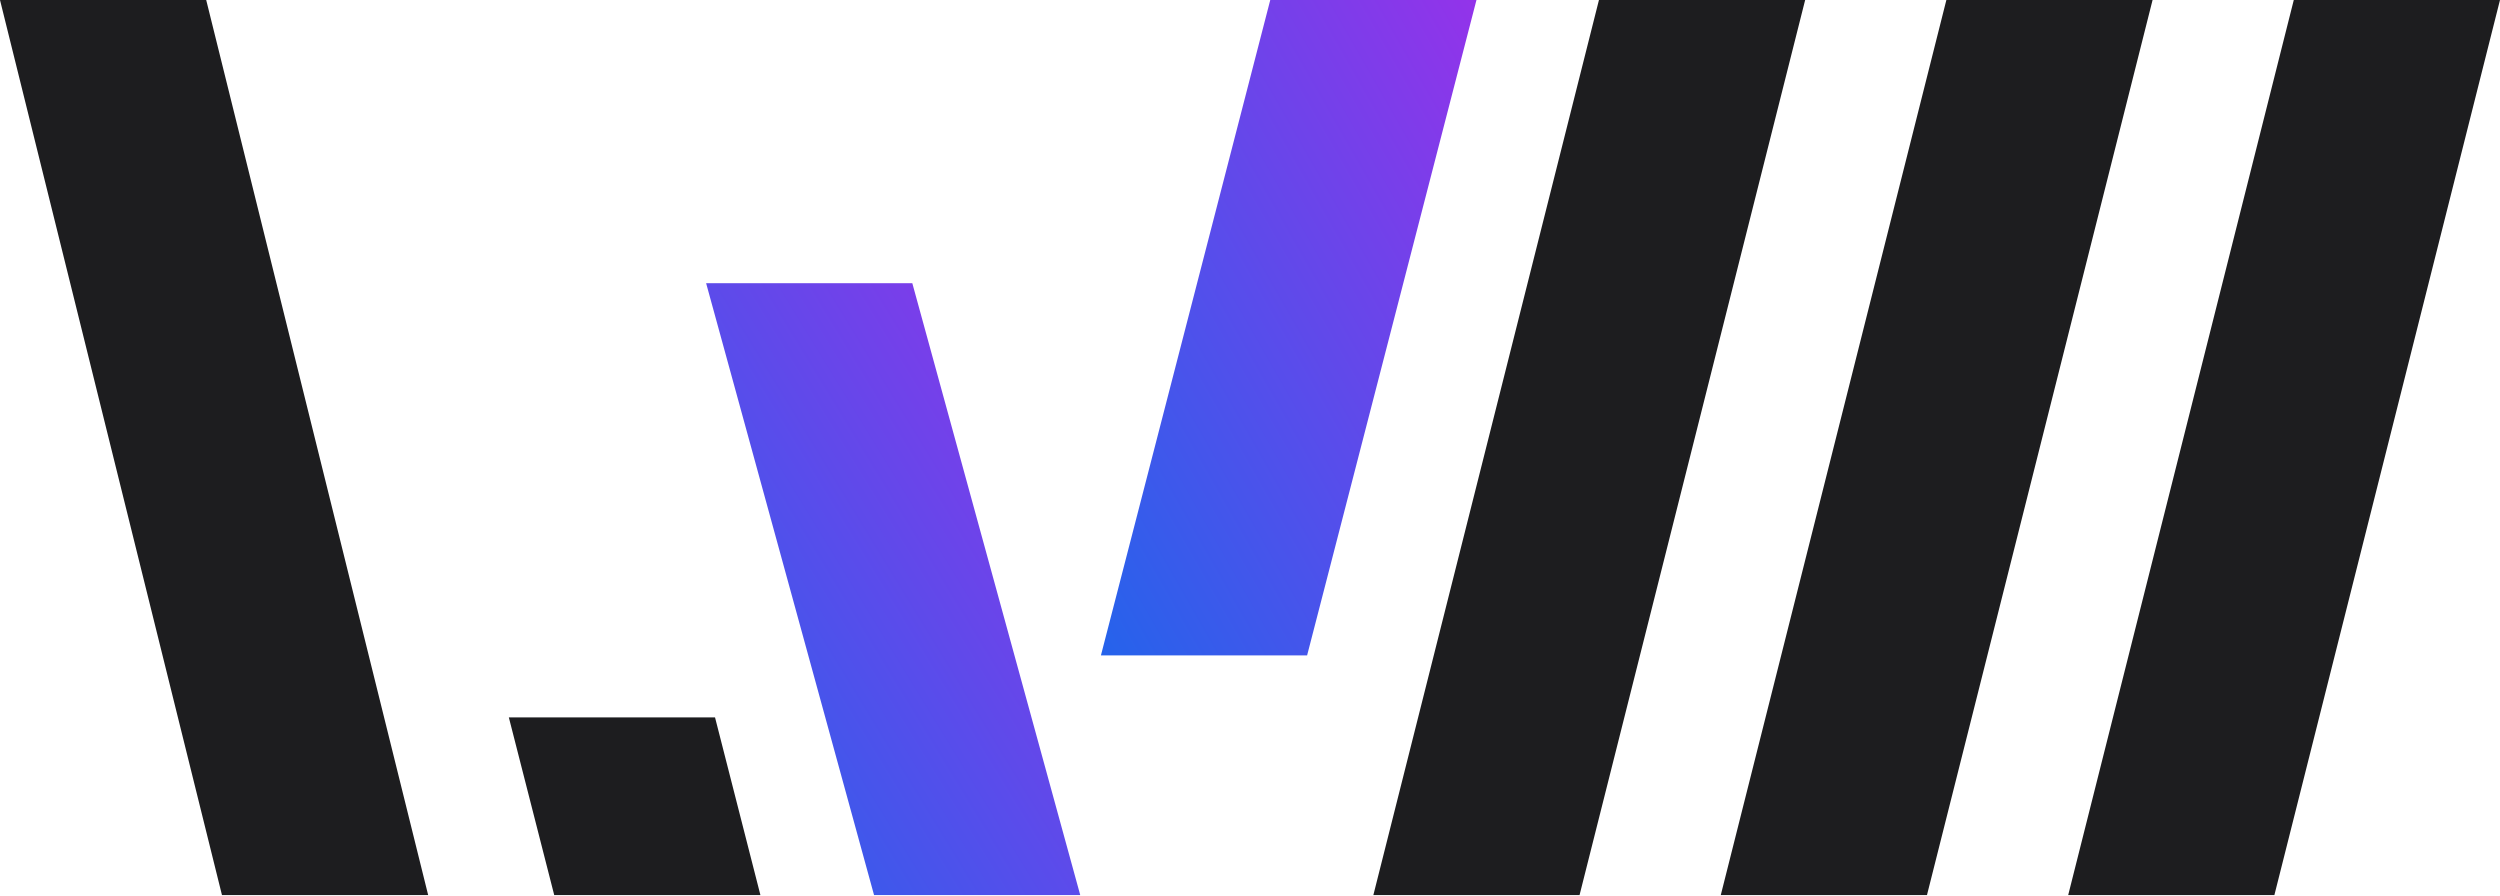
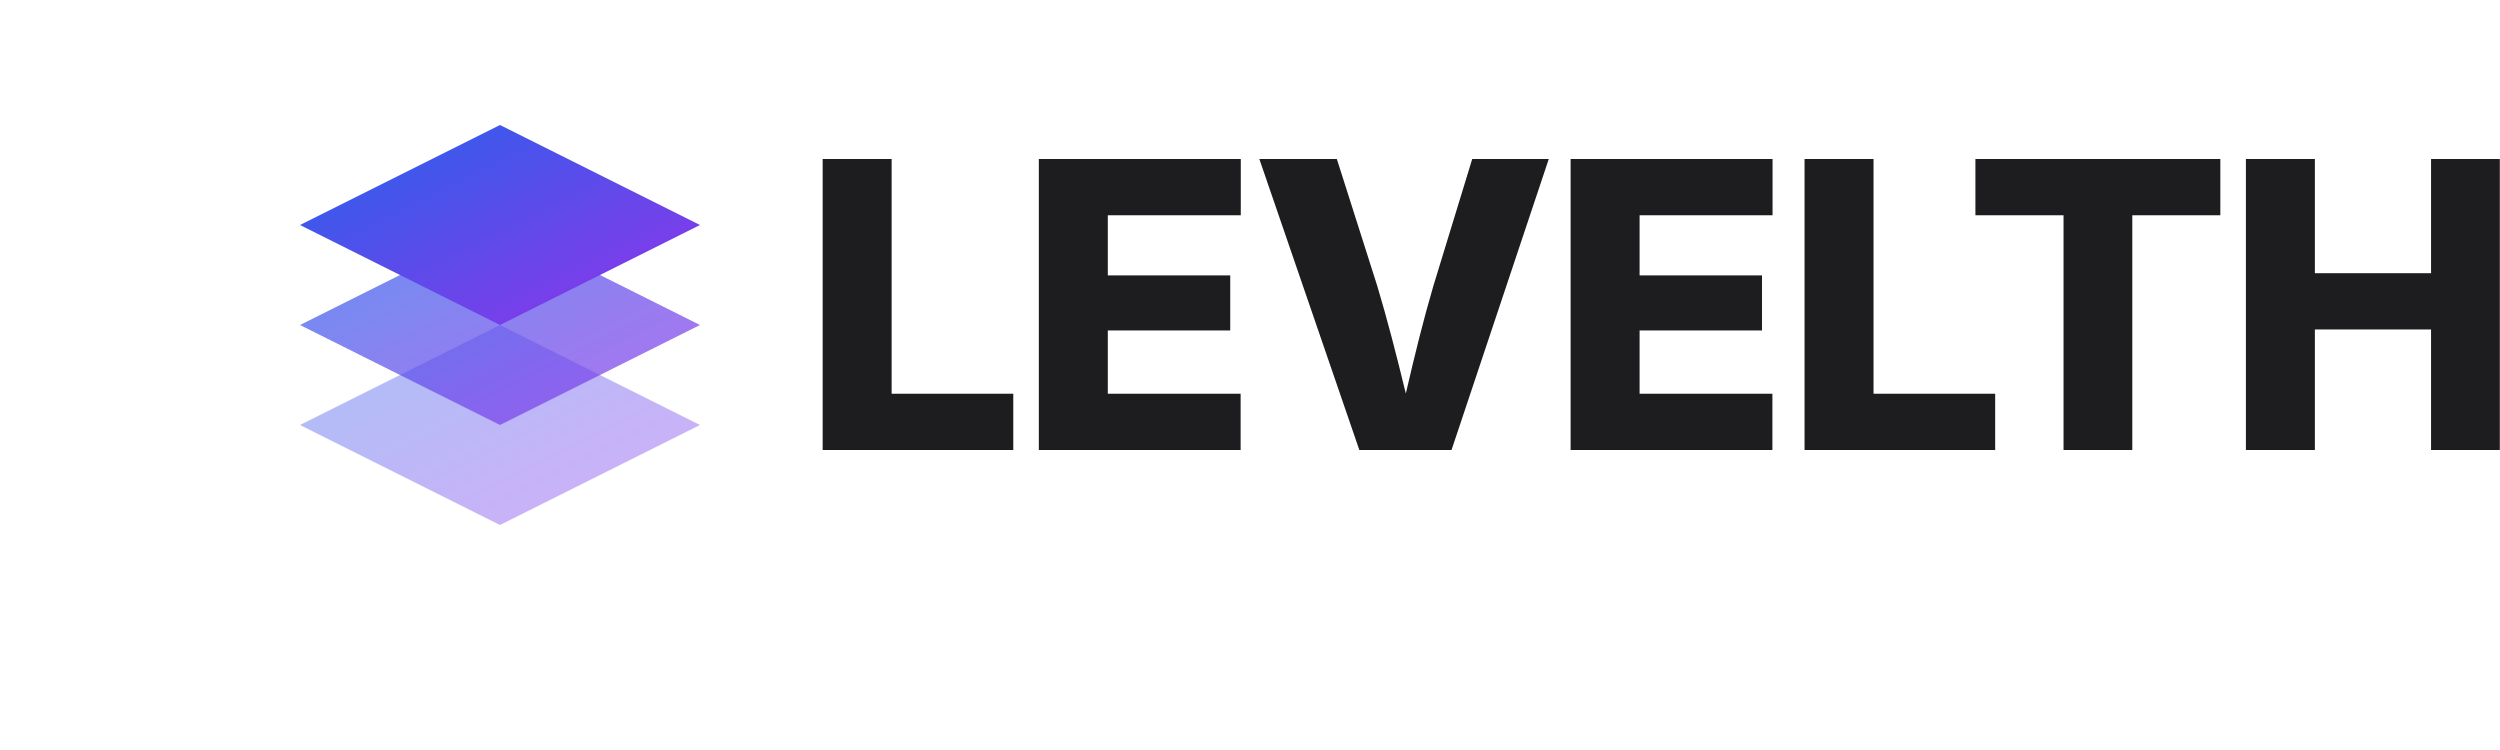
- <svg xmlns="http://www.w3.org/2000/svg" viewBox="33.562 290.411 232.163 83.12" width="232.163px" height="83.12px" preserveAspectRatio="none">
+ <svg xmlns="http://www.w3.org/2000/svg" viewBox="0 0 500 150" fill="none">
  <defs>
-     <linearGradient id="vGradient" x1="0%" y1="0%" x2="100%" y2="100%">
-       <stop offset="0%" style="stop-color:#2563eb" />
-       <stop offset="100%" style="stop-color:#9333ea" />
+     <linearGradient id="layerGradient" x1="0" y1="0" x2="1" y2="1">
+       <stop offset="0%" stop-color="#2563eb" />
+       <stop offset="100%" stop-color="#9333ea" />
    </linearGradient>
  </defs>
-   <g id="object-0">
-     <g id="layer-MC0">
-       <path id="path1" d="m 0,0 h -14.361 l -15.46,62.34 h 14.362 z" style="fill:#1d1d1f;fill-opacity:1;fill-rule:nonzero;stroke:none" transform="matrix(1.333333,0,0,-1.333333,73.32293,373.5305)" />
-       <path id="path2" d="m 0,0 h -14.361 l -3.161,12.374 h 14.361 z" style="fill:#1d1d1f;fill-opacity:1;fill-rule:nonzero;stroke:none" transform="matrix(1.333333,0,0,-1.333333,104.1777,373.5305)" />
-       <path id="path3" d="m 0,0 h -14.361 l -11.696,42.616 h 14.361 z" style="fill:url(#vGradient);fill-opacity:1;fill-rule:nonzero;stroke:none" transform="matrix(1.333333,0,0,-1.333333,133.8783,373.5305)" />
-       <path id="path4" d="M 0,0 H 14.361 L 26.157,45.649 H 11.795 Z" style="fill:url(#vGradient);fill-opacity:1;fill-rule:nonzero;stroke:none" transform="matrix(1.333333,0,0,-1.333333,135.7981,351.2767)" />
-       <path id="path5" d="M 0,0 H 14.361 L 30.074,62.34 H 15.712 Z" style="fill:#1d1d1f;fill-opacity:1;fill-rule:nonzero;stroke:none" transform="matrix(1.333333,0,0,-1.333333,161.0996,373.5305)" />
-       <path id="path6" d="M 0,0 H 14.361 L 30.074,62.34 H 15.712 Z" style="fill:#1d1d1f;fill-opacity:1;fill-rule:nonzero;stroke:none" transform="matrix(1.333333,0,0,-1.333333,193.3627,373.5305)" />
-       <path id="path7" d="M 0,0 H 14.361 L 30.074,62.34 H 15.712 Z" style="fill:#1d1d1f;fill-opacity:1;fill-rule:nonzero;stroke:none" transform="matrix(1.333333,0,0,-1.333333,225.6256,373.5305)" />
-     </g>
+   <g transform="translate(50, 25)">
+     <path d="M50 80 L90 60 L50 40 L10 60 Z" fill="url(#layerGradient)" opacity="0.4" />
+     <path d="M50 60 L90 40 L50 20 L10 40 Z" fill="url(#layerGradient)" opacity="0.7" />
+     <path d="M50 40 L90 20 L50 0 L10 20 Z" fill="url(#layerGradient)" />
  </g>
+   <text x="160" y="90" font-family="'Inter', sans-serif" font-weight="800" font-size="80" fill="#1d1d1f" letter-spacing="-2">LEVELTHREE</text>
</svg>
